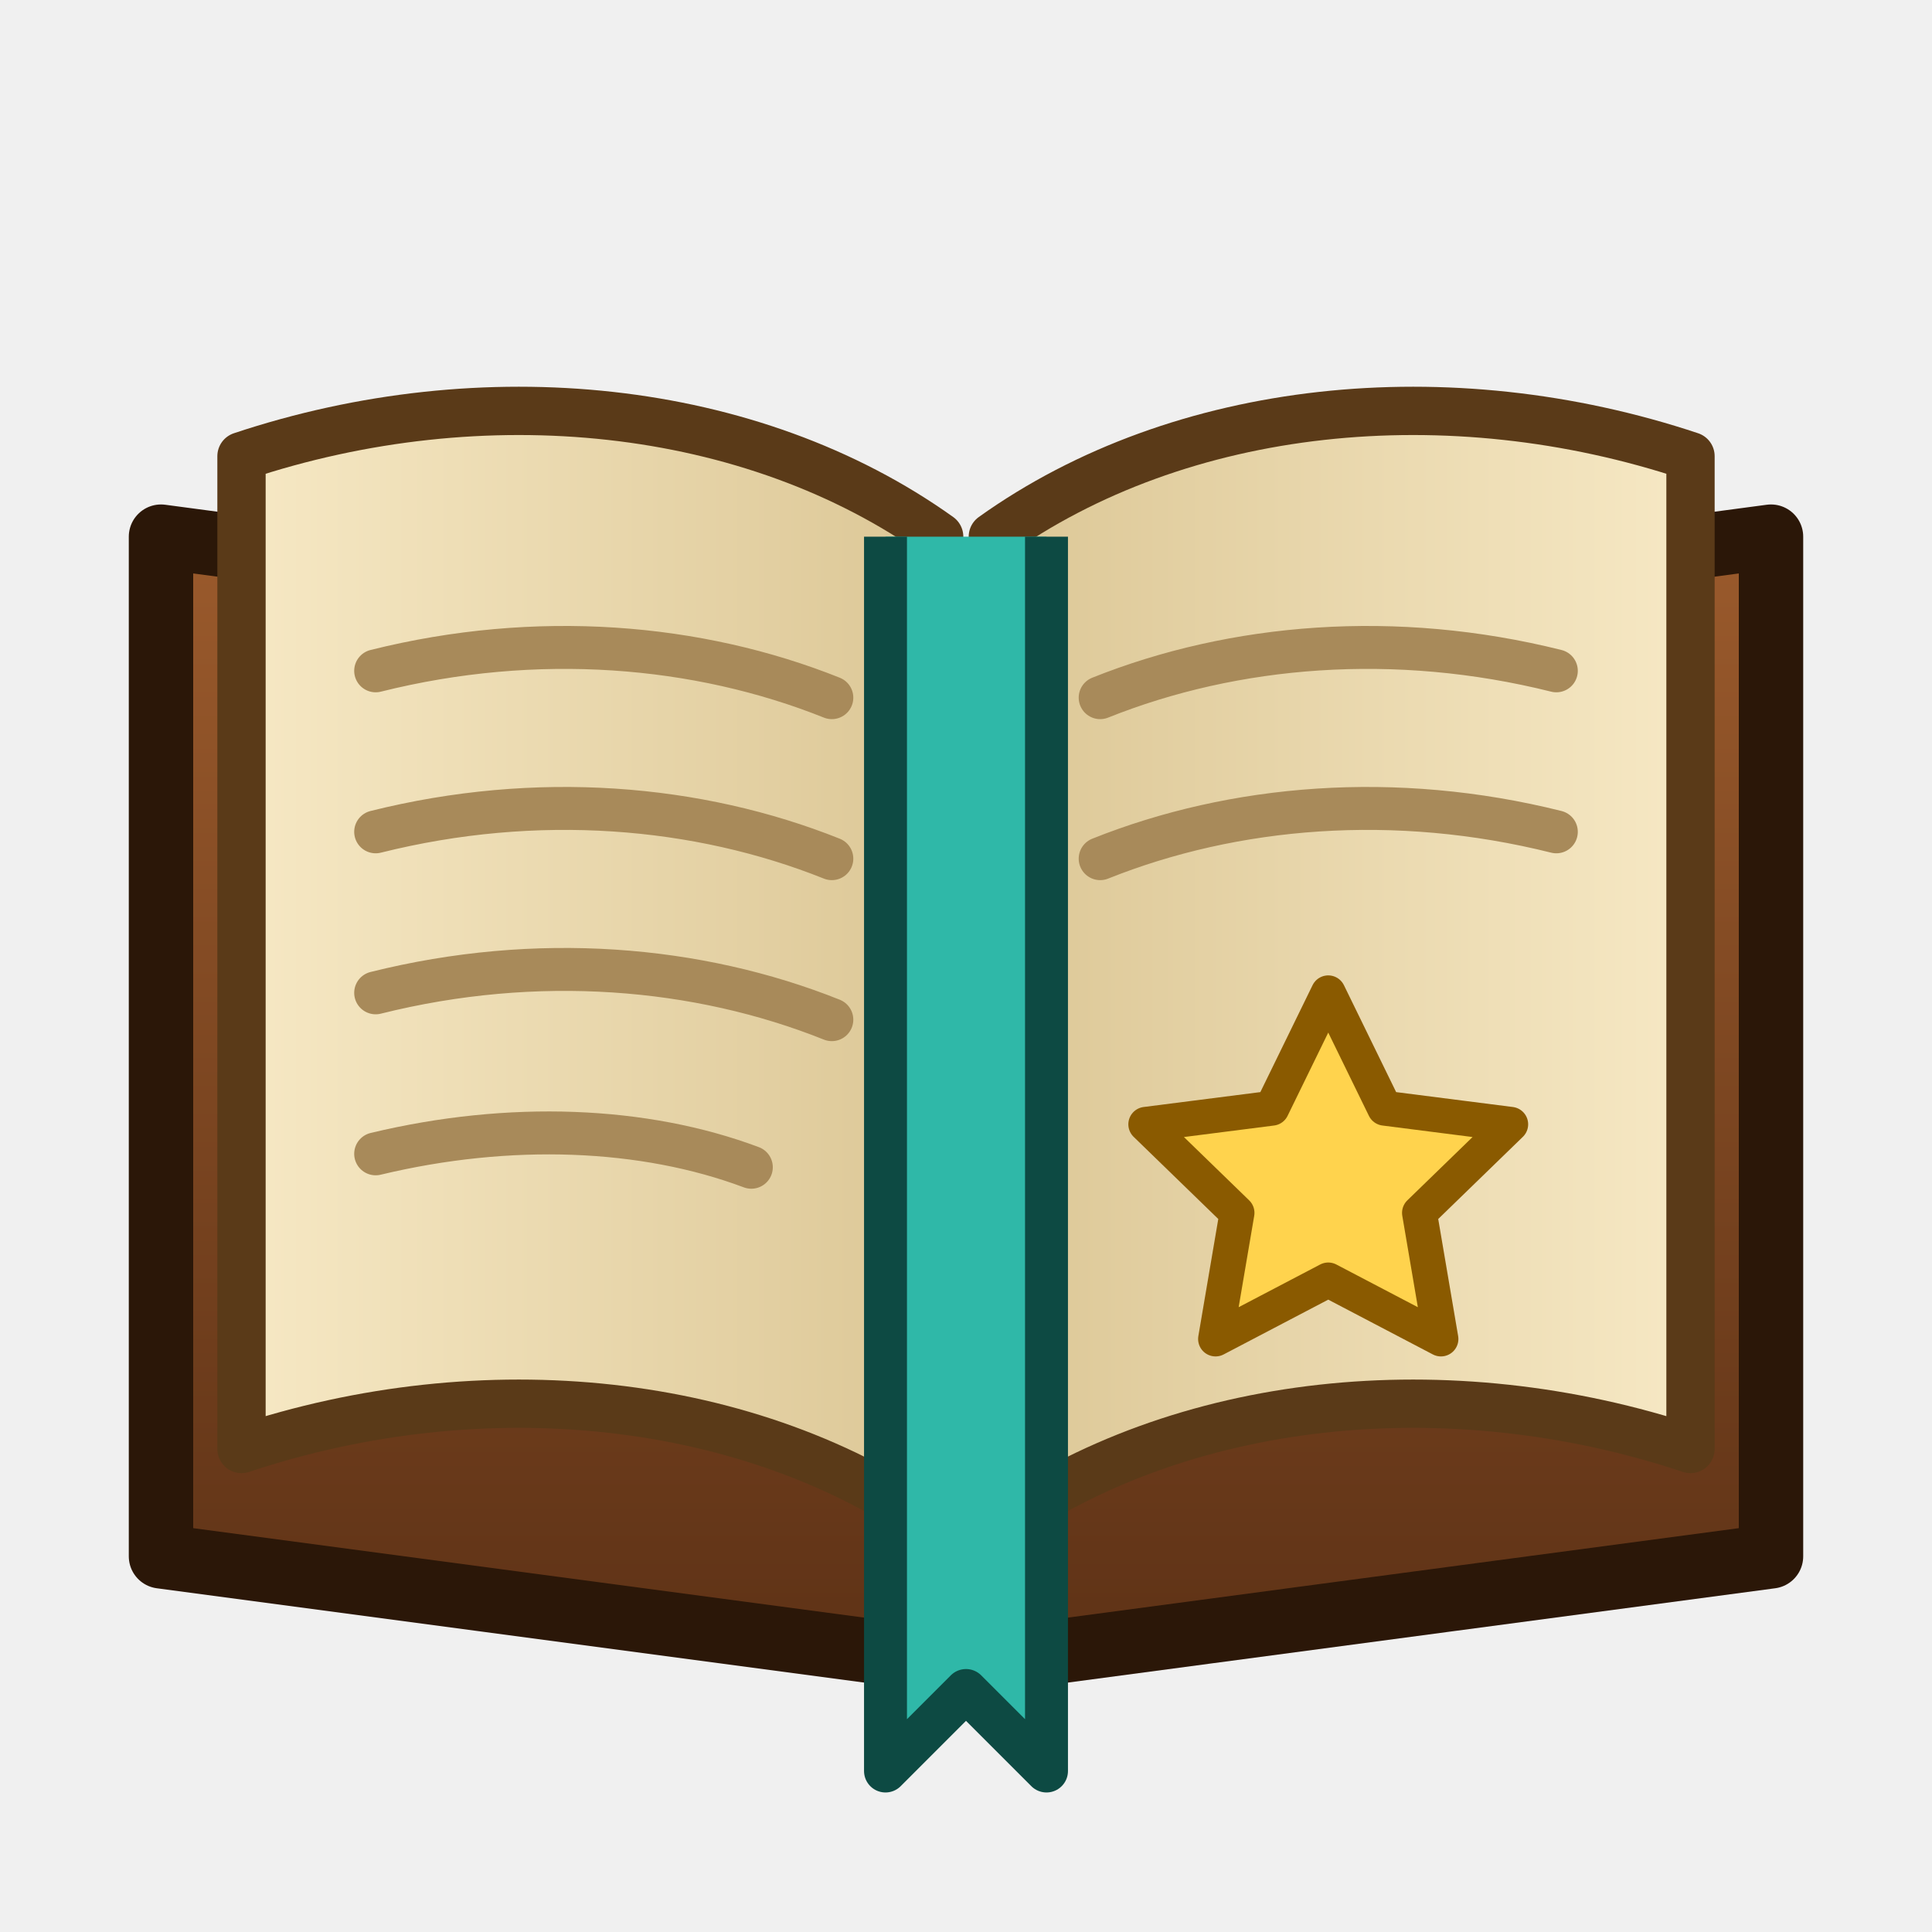
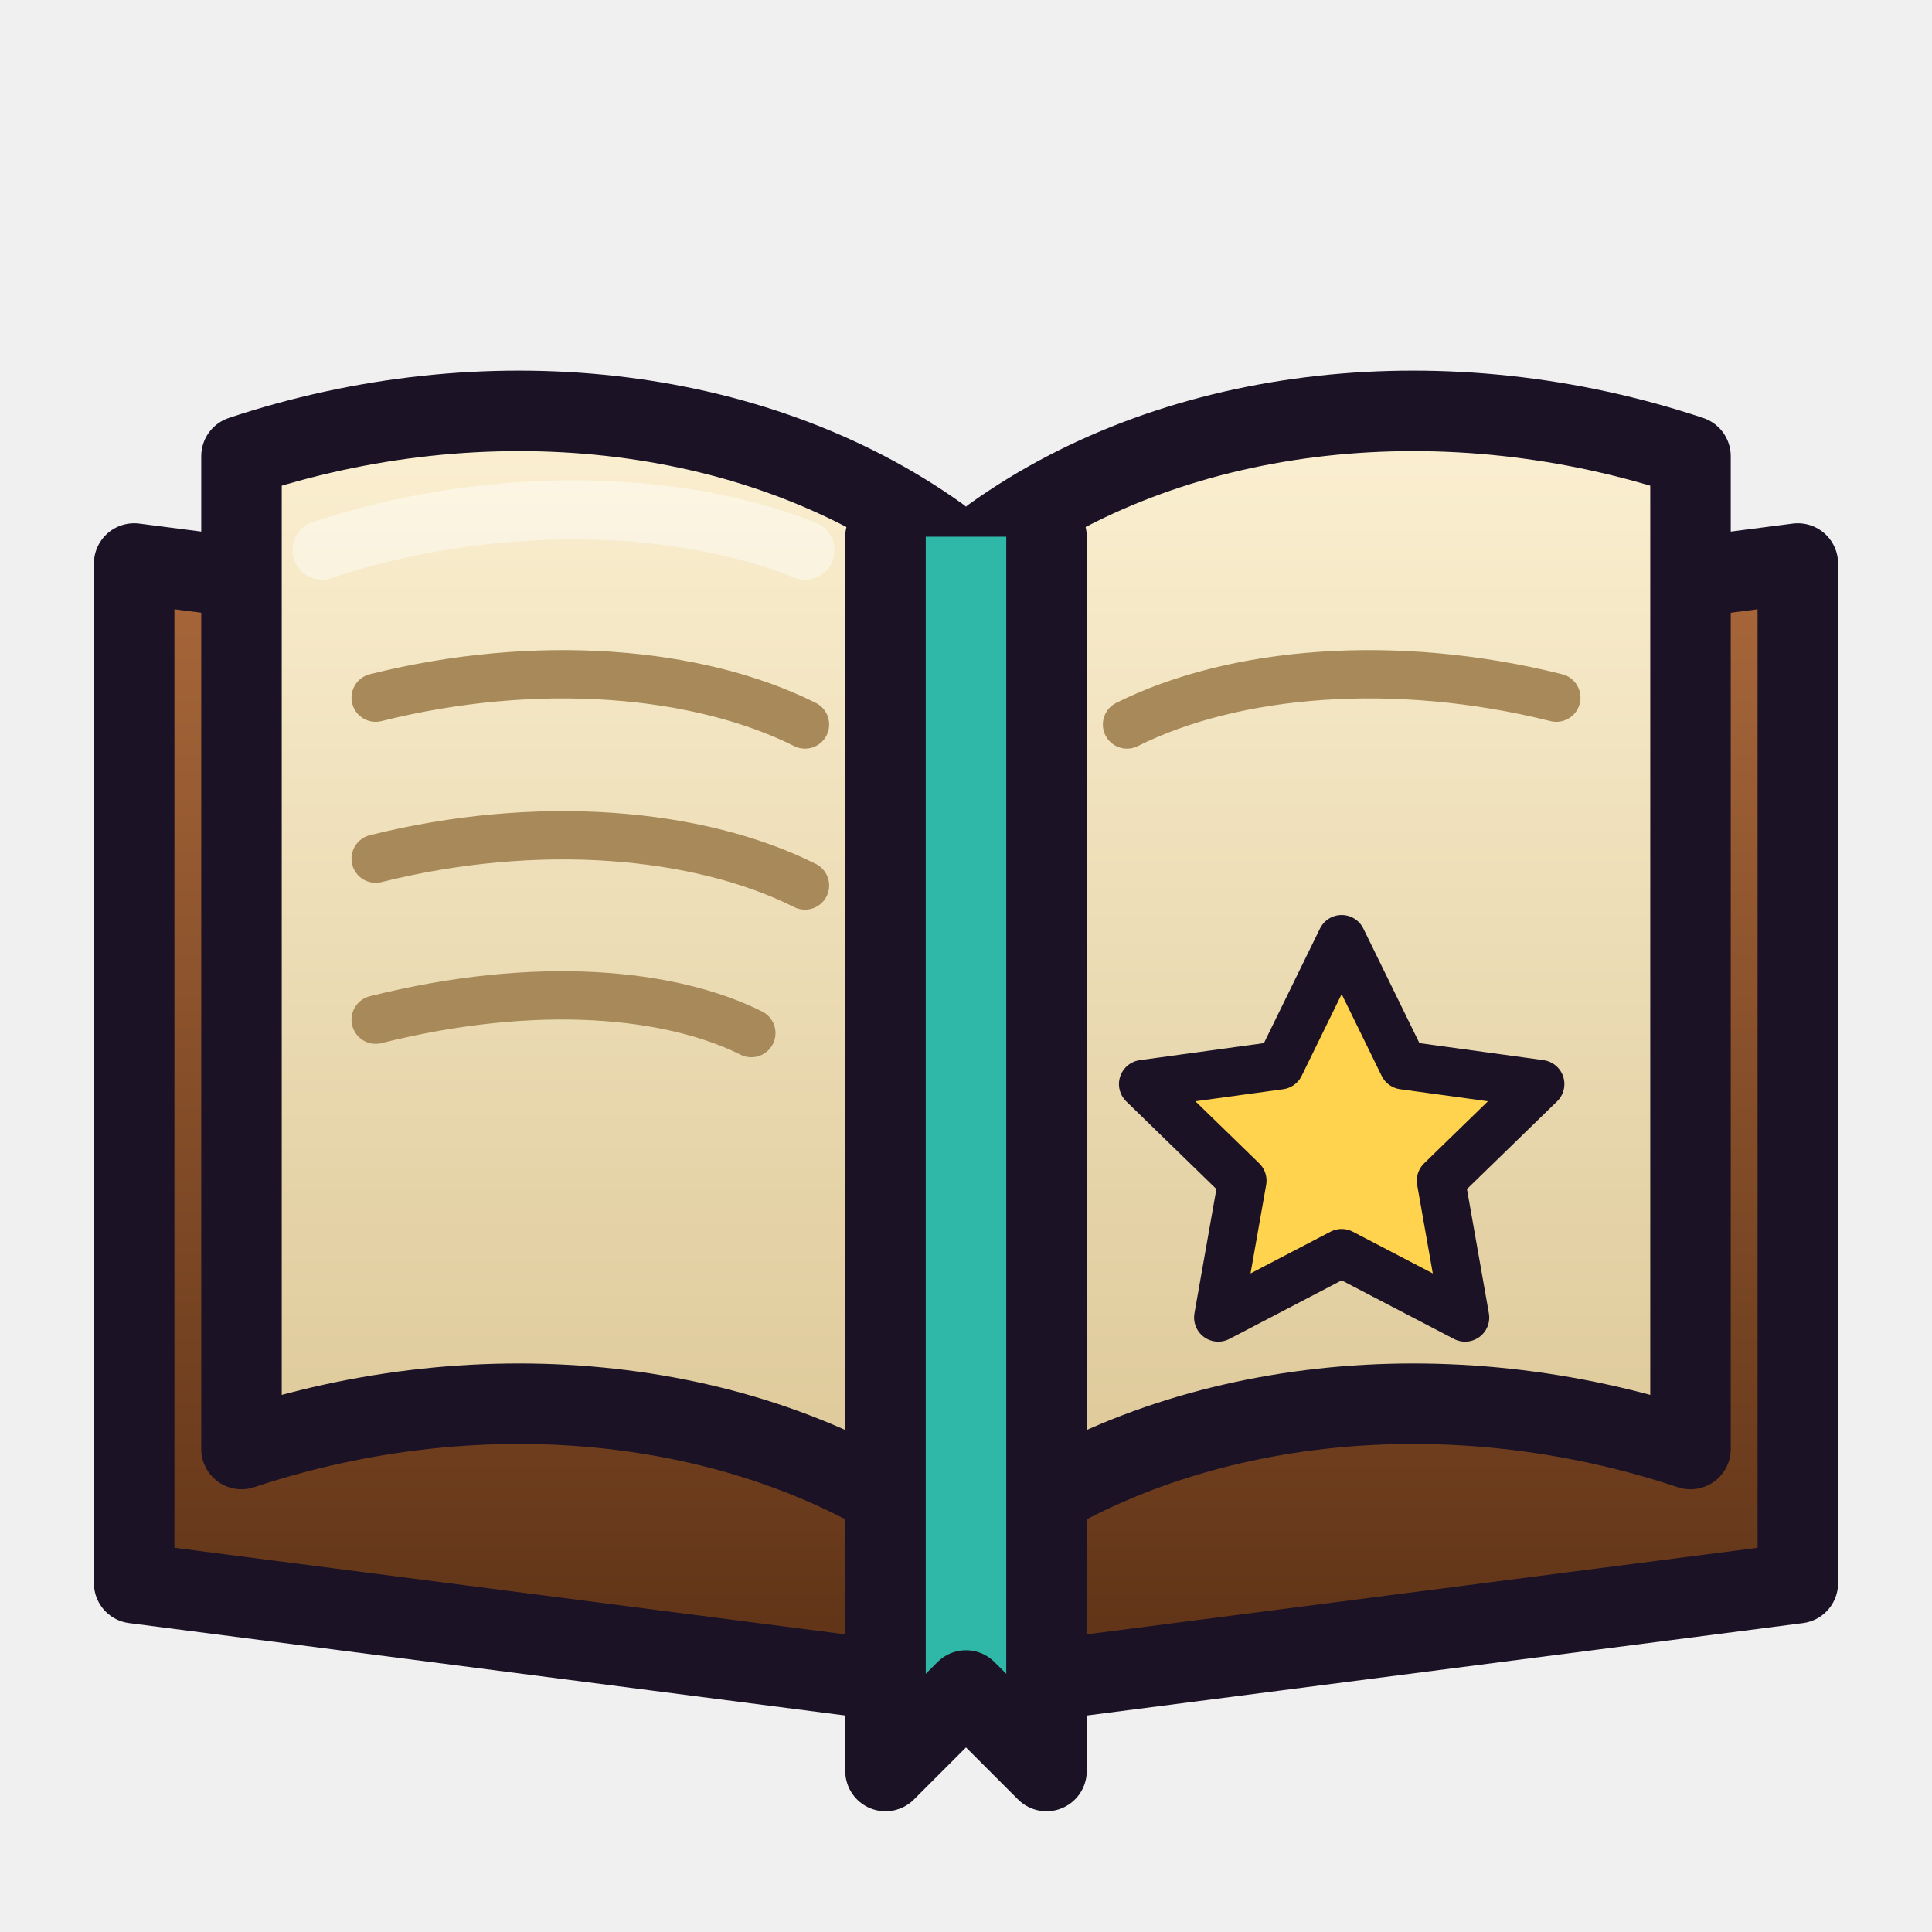
<svg xmlns="http://www.w3.org/2000/svg" viewBox="0 0 72 72" width="72" height="72">
  <defs>
-     <linearGradient id="gb-cover" x1="0" y1="0" x2="0" y2="1">
-       <stop offset="0" stop-color="#9a5a2c" />
+     <linearGradient id="mguide-c" x1="0" y1="0" x2="0" y2="1">
+       <stop offset="0" stop-color="#a8673a" />
      <stop offset="1" stop-color="#5e3216" />
    </linearGradient>
-     <linearGradient id="gb-page-l" x1="0" y1="0" x2="1" y2="0">
-       <stop offset="0" stop-color="#f6e8c4" />
+     <linearGradient id="mguide-p" x1="0" y1="0" x2="0" y2="1">
+       <stop offset="0" stop-color="#fbf0d2" />
      <stop offset="1" stop-color="#dcc796" />
    </linearGradient>
-     <linearGradient id="gb-page-r" x1="0" y1="0" x2="1" y2="0">
-       <stop offset="0" stop-color="#dcc796" />
-       <stop offset="1" stop-color="#f6e8c4" />
-     </linearGradient>
  </defs>
-   <path d="M6 20 L36 24 L66 20 L66 58 L36 62 L6 58 Z" fill="url(#gb-cover)" stroke="#2b1708" stroke-width="2.4" stroke-linejoin="round" />
-   <path d="M9 17 C18 14 28 15 35 20 L35 57 C28 52 18 51 9 54 Z" fill="url(#gb-page-l)" stroke="#5a3a18" stroke-width="1.8" stroke-linejoin="round" />
-   <path d="M63 17 C54 14 44 15 37 20 L37 57 C44 52 54 51 63 54 Z" fill="url(#gb-page-r)" stroke="#5a3a18" stroke-width="1.8" stroke-linejoin="round" />
-   <path d="M14 25 C20 23.5 26 24 31 26 M14 31 C20 29.5 26 30 31 32 M14 37 C20 35.5 26 36 31 38 M14 43 C19 41.8 24 42 28 43.5" fill="none" stroke="#a88a5a" stroke-width="1.6" stroke-linecap="round" />
-   <path d="M41 26 C46 24 52 23.5 58 25 M41 32 C46 30 52 29.5 58 31" fill="none" stroke="#a88a5a" stroke-width="1.6" stroke-linecap="round" />
-   <path d="M49.5 37 L51.6 41.3 L56.3 41.9 L52.9 45.2 L53.7 49.9 L49.5 47.7 L45.3 49.9 L46.1 45.2 L42.7 41.9 L47.4 41.3 Z" fill="#ffd34d" stroke="#8a5a00" stroke-width="1.3" stroke-linejoin="round" />
-   <path d="M33 20 L33 66 L36 63 L39 66 L39 20" fill="#2fb8a8" stroke="#0d4a43" stroke-width="1.6" stroke-linejoin="round" />
+   <path d="M5 21 L36 25 L67 21 L67 59 L36 63 L5 59 Z" fill="url(#mguide-c)" stroke="#1b1226" stroke-width="3" stroke-linejoin="round" stroke-linecap="round" />
+   <path d="M9 17 C18 14 28 15 35 20 L35 57 C28 52 18 51 9 54 Z" fill="url(#mguide-p)" stroke="#1b1226" stroke-width="3" stroke-linejoin="round" stroke-linecap="round" />
+   <path d="M63 17 C54 14 44 15 37 20 L37 57 C44 52 54 51 63 54 Z" fill="url(#mguide-p)" stroke="#1b1226" stroke-width="3" stroke-linejoin="round" stroke-linecap="round" />
+   <path d="M14 26 C20 24.5 26 25 30 27 M14 32 C20 30.5 26 31 30 33 M14 38 C20 36.5 25 37 28 38.5 M42 27 C46 25 52 24.5 58 26" fill="none" stroke="#a88a5a" stroke-width="1.8" stroke-linecap="round" stroke-linejoin="round" />
+   <path d="M50 35 L52.3 39.7 L57.4 40.4 L53.7 44 L54.6 49.1 L50 46.7 L45.4 49.1 L46.3 44 L42.6 40.4 L47.7 39.7 Z" fill="#ffd34d" stroke="#1b1226" stroke-width="1.8" stroke-linejoin="round" />
+   <path d="M33 20 V66 L36 63 L39 66 V20" fill="#2fb8a8" stroke="#1b1226" stroke-width="3" stroke-linejoin="round" stroke-linecap="round" />
+   <path d="M12 20.5 C18 18.5 25 18.5 30 20.5" fill="none" stroke="#fff" stroke-opacity=".42" stroke-width="2.2" stroke-linecap="round" />
</svg>
